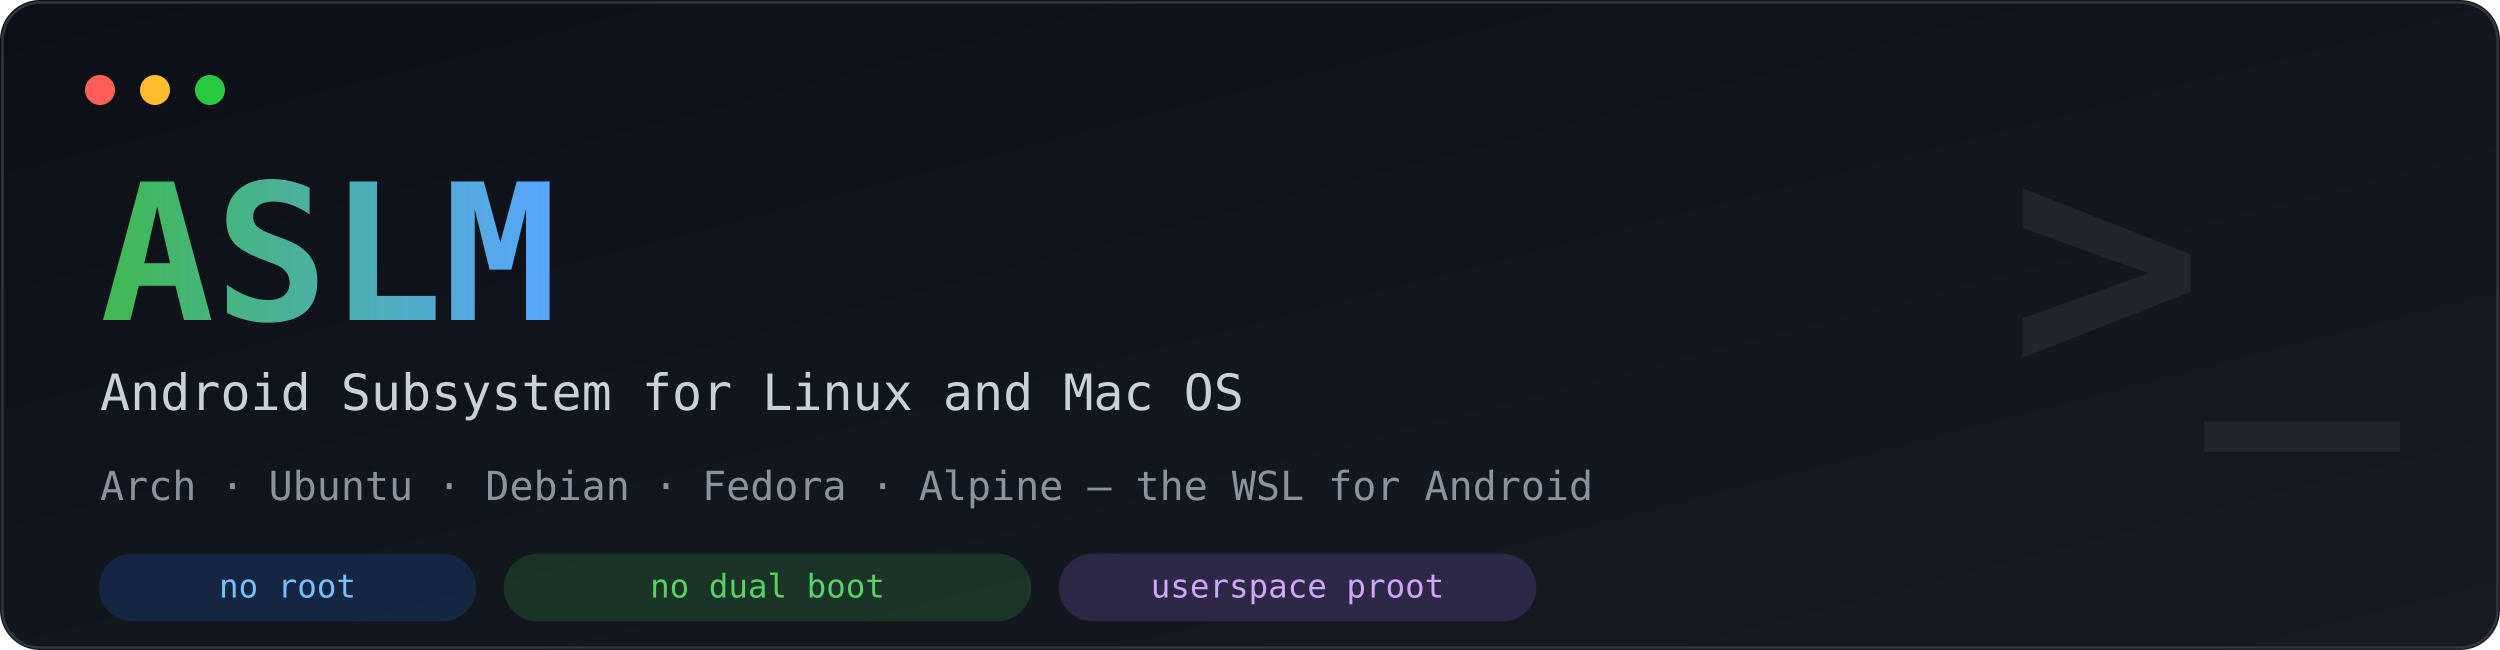
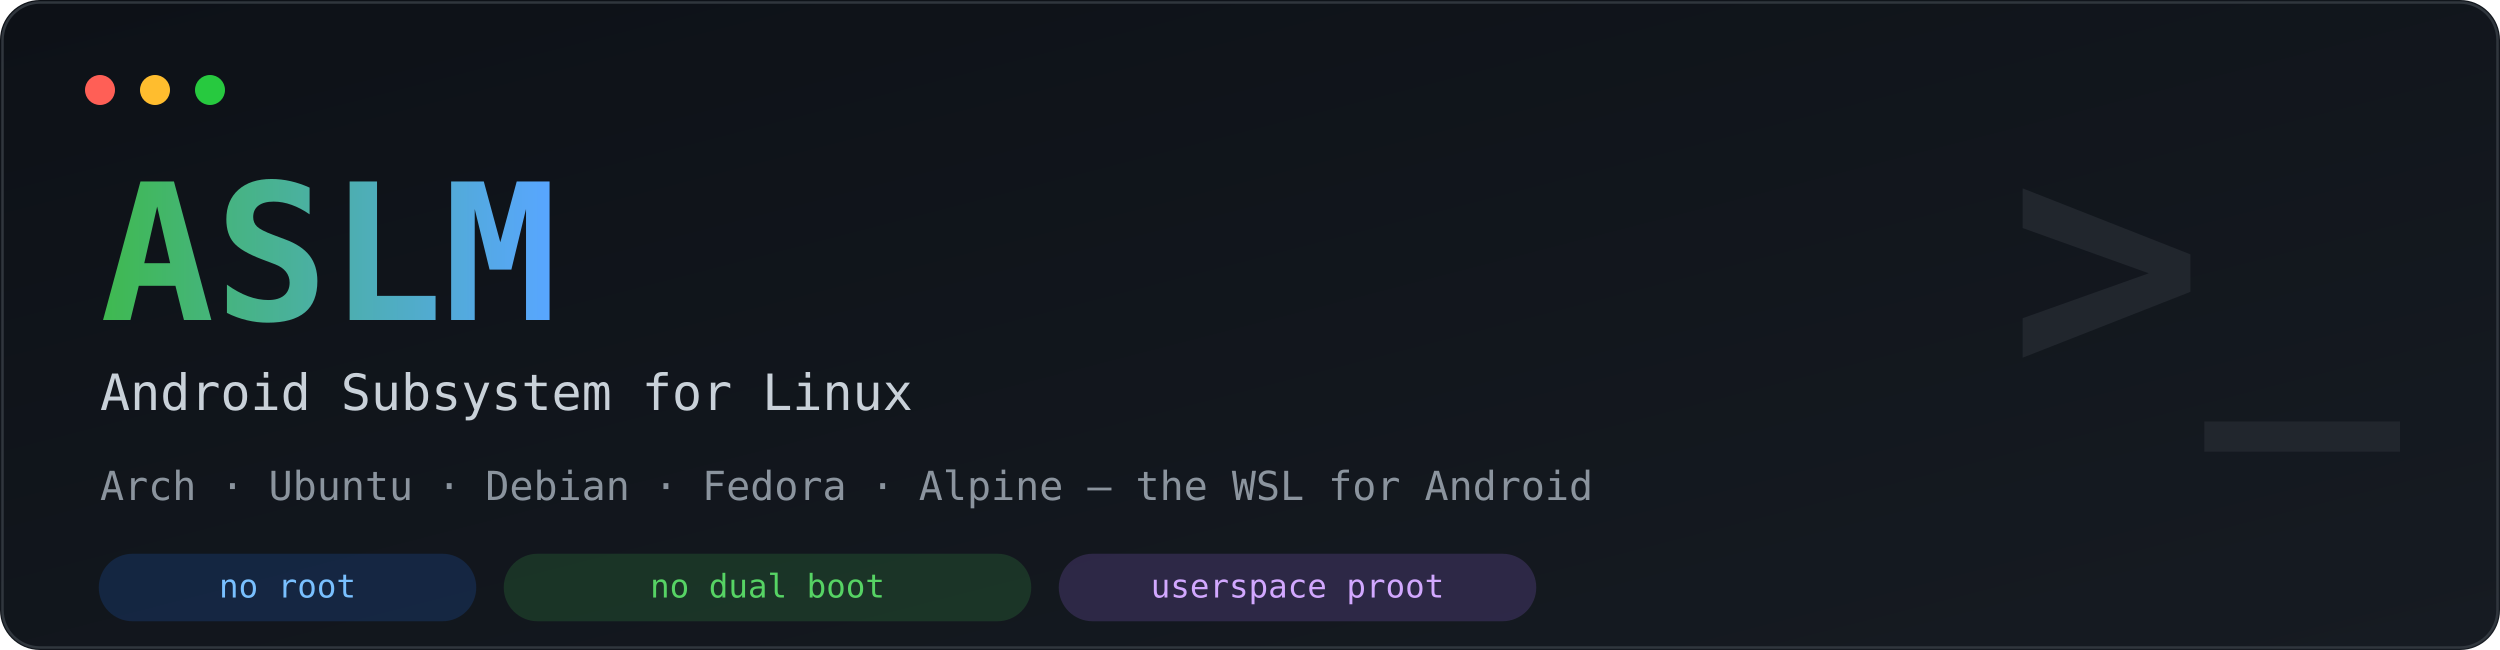
- <svg xmlns="http://www.w3.org/2000/svg" width="1000" height="260" viewBox="0 0 1000 260" role="img" aria-label="ASLM — Android Subsystem for Linux and Mac OS">
+ <svg xmlns="http://www.w3.org/2000/svg" width="1000" height="260" viewBox="0 0 1000 260" role="img" aria-label="ASLM — Android Subsystem for Linux">
  <defs>
    <linearGradient id="bg" x1="0" y1="0" x2="1" y2="1">
      <stop offset="0" stop-color="#0d1117" />
      <stop offset="1" stop-color="#161b22" />
    </linearGradient>
    <linearGradient id="accent" x1="0" y1="0" x2="1" y2="0">
      <stop offset="0" stop-color="#3fb950" />
      <stop offset="1" stop-color="#58a6ff" />
    </linearGradient>
  </defs>
  <rect width="1000" height="260" rx="16" fill="url(#bg)" />
  <rect x="1" y="1" width="998" height="258" rx="15" fill="none" stroke="#30363d" />
  <circle cx="40" cy="36" r="6" fill="#ff5f56" />
  <circle cx="62" cy="36" r="6" fill="#ffbd2e" />
  <circle cx="84" cy="36" r="6" fill="#27c93f" />
  <text x="40" y="128" font-family="ui-monospace, SFMono-Regular, Menlo, Consolas, monospace" font-size="76" font-weight="700" fill="url(#accent)">ASLM</text>
-   <text x="40" y="164" font-family="ui-monospace, SFMono-Regular, Menlo, Consolas, monospace" font-size="20" fill="#c9d1d9">Android Subsystem for Linux and Mac OS</text>
+   <text x="40" y="164" font-family="ui-monospace, SFMono-Regular, Menlo, Consolas, monospace" font-size="20" fill="#c9d1d9">Android Subsystem for Linux</text>
  <text x="40" y="200" font-family="ui-monospace, SFMono-Regular, Menlo, Consolas, monospace" font-size="16" fill="#8b949e">Arch · Ubuntu · Debian · Fedora · Alpine  —  the WSL for Android</text>
  <g transform="translate(40,222)">
    <rect x="0" y="0" width="150" height="26" rx="13" fill="#1f6feb" opacity="0.18" stroke="#1f6feb" />
    <text x="75" y="17" text-anchor="middle" font-family="ui-monospace, Consolas, monospace" font-size="13" fill="#79c0ff">no root</text>
    <rect x="162" y="0" width="210" height="26" rx="13" fill="#3fb950" opacity="0.18" stroke="#3fb950" />
    <text x="267" y="17" text-anchor="middle" font-family="ui-monospace, Consolas, monospace" font-size="13" fill="#56d364">no dual boot</text>
    <rect x="384" y="0" width="190" height="26" rx="13" fill="#a371f7" opacity="0.18" stroke="#a371f7" />
    <text x="479" y="17" text-anchor="middle" font-family="ui-monospace, Consolas, monospace" font-size="13" fill="#d2a8ff">userspace proot</text>
  </g>
  <text x="960" y="150" text-anchor="end" font-family="ui-monospace, Consolas, monospace" font-size="130" font-weight="700" fill="#21262d">&gt;_</text>
</svg>
